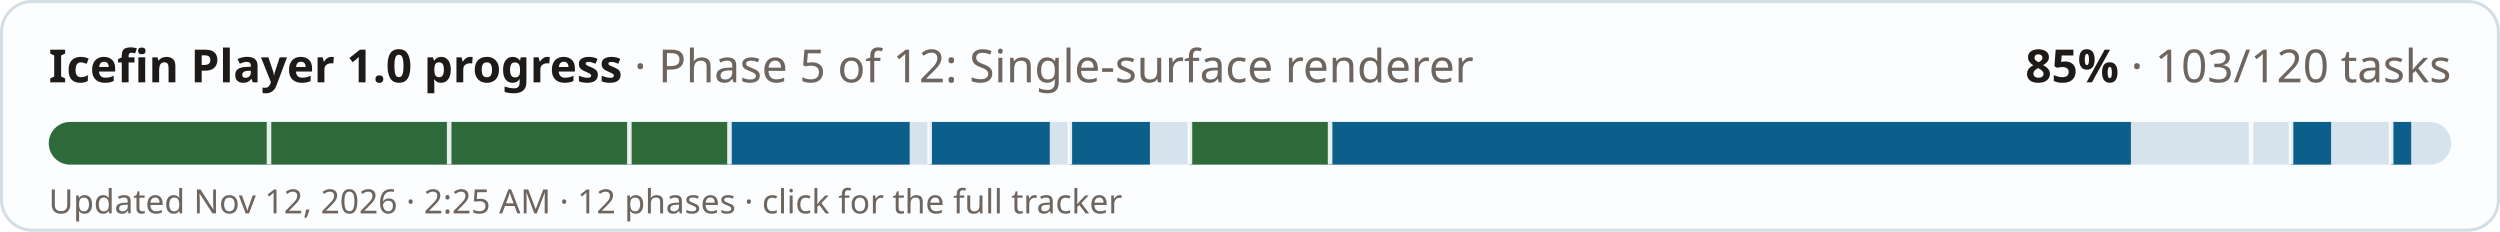
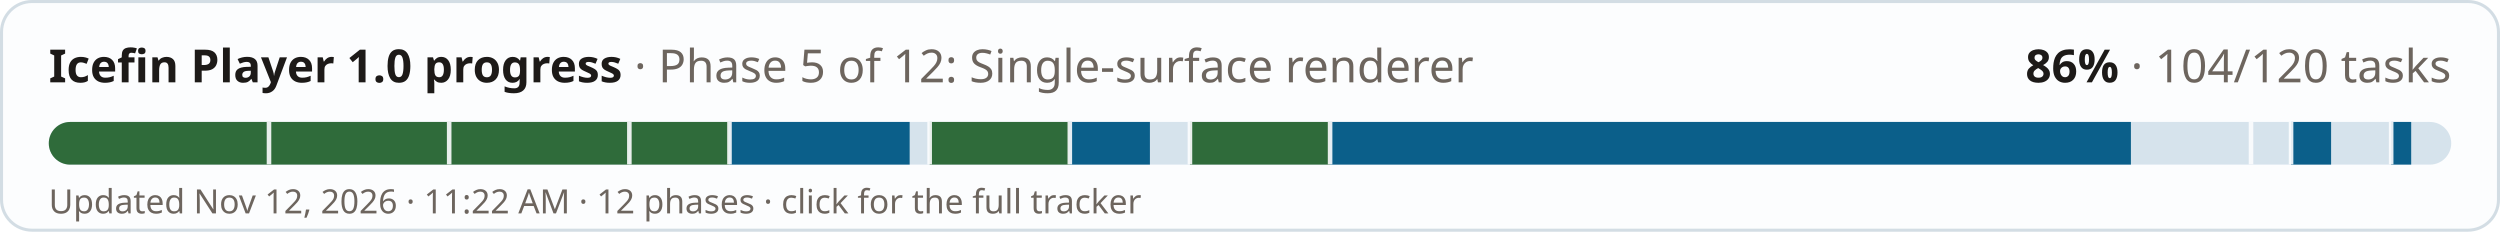
- <svg xmlns="http://www.w3.org/2000/svg" width="820" height="76" viewBox="0 0 820 76" role="img" aria-label="Icefin Player 1.0 progress: 85% (103 of 120 tasks)">
+ <svg xmlns="http://www.w3.org/2000/svg" width="820" height="76" viewBox="0 0 820 76" role="img" aria-label="Icefin Player 1.0 progress: 86% (104 of 120 tasks)">
  <style>
  .bg{fill:#fcfdfe;stroke:#d3dde4} .fg{fill:#1d1a18} .mu{fill:#6d655e} .track{fill:#d6e3ec} .done{fill:#0b5f8a} .full{fill:#2f6b3a} .tick{fill:#fcfdfe;opacity:.9}
  @media (prefers-color-scheme: dark){ .bg{fill:#1a2127;stroke:#2e3a43} .fg{fill:#f1ebe2} .mu{fill:#a99f94} .track{fill:#24384a} .done{fill:#6cb6e4} .full{fill:#6fbf7c} .tick{fill:#1a2127} }
  text{font-family:-apple-system,"Segoe UI",system-ui,"Noto Sans","DejaVu Sans",sans-serif}
</style>
  <rect class="bg" x="0.5" y="0.5" width="819" height="75" rx="10" />
  <text class="fg" x="16" y="27" font-size="15" font-weight="700">Icefin Player 1.0 progress <tspan class="mu" font-weight="400">· Phase 5 of 12: Single-surface renderer</tspan>
  </text>
-   <text class="fg" x="804" y="27" font-size="15" font-weight="700" text-anchor="end">85% <tspan class="mu" font-weight="400">· 103/120 tasks</tspan>
+   <text class="fg" x="804" y="27" font-size="15" font-weight="700" text-anchor="end">86% <tspan class="mu" font-weight="400">· 104/120 tasks</tspan>
  </text>
  <rect class="track" x="16" y="40" width="788" height="14" rx="7" />
  <clipPath id="c">
    <rect x="16" y="40" width="788" height="14" rx="7" />
  </clipPath>
  <g clip-path="url(#c)">
    <rect class="full" x="16" y="40" width="72.23" height="14" />
    <rect class="full" x="88.23" y="40" width="59.1" height="14" />
    <rect class="full" x="147.33" y="40" width="59.1" height="14" />
    <rect class="full" x="206.43" y="40" width="32.83" height="14" />
    <rect class="done" x="239.27" y="40" width="59.1" height="14" />
-     <rect class="done" x="304.93" y="40" width="39.4" height="14" />
+     <rect class="full" x="304.93" y="40" width="45.97" height="14" />
    <rect class="done" x="350.9" y="40" width="26.27" height="14" />
    <rect class="full" x="390.3" y="40" width="45.97" height="14" />
    <rect class="done" x="436.27" y="40" width="262.67" height="14" />
    <rect class="done" x="751.47" y="40" width="13.13" height="14" />
    <rect class="done" x="784.3" y="40" width="6.57" height="14" />
    <rect class="tick" x="87.48" y="40" width="1.5" height="14" />
    <rect class="tick" x="146.58" y="40" width="1.5" height="14" />
    <rect class="tick" x="205.68" y="40" width="1.5" height="14" />
    <rect class="tick" x="238.52" y="40" width="1.5" height="14" />
    <rect class="tick" x="304.18" y="40" width="1.5" height="14" />
    <rect class="tick" x="350.15" y="40" width="1.5" height="14" />
    <rect class="tick" x="389.55" y="40" width="1.5" height="14" />
    <rect class="tick" x="435.52" y="40" width="1.5" height="14" />
    <rect class="tick" x="737.58" y="40" width="1.5" height="14" />
    <rect class="tick" x="750.72" y="40" width="1.5" height="14" />
    <rect class="tick" x="783.55" y="40" width="1.5" height="14" />
  </g>
-   <text class="mu" x="16" y="70" font-size="11">Updated Nov 12, 2026 · 2:25 AM · 12 phases · click for the full tracker</text>
+   <text class="mu" x="16" y="70" font-size="11">Updated Nov 12, 2026 · 11:22 AM · 12 phases · click for the full tracker</text>
</svg>
